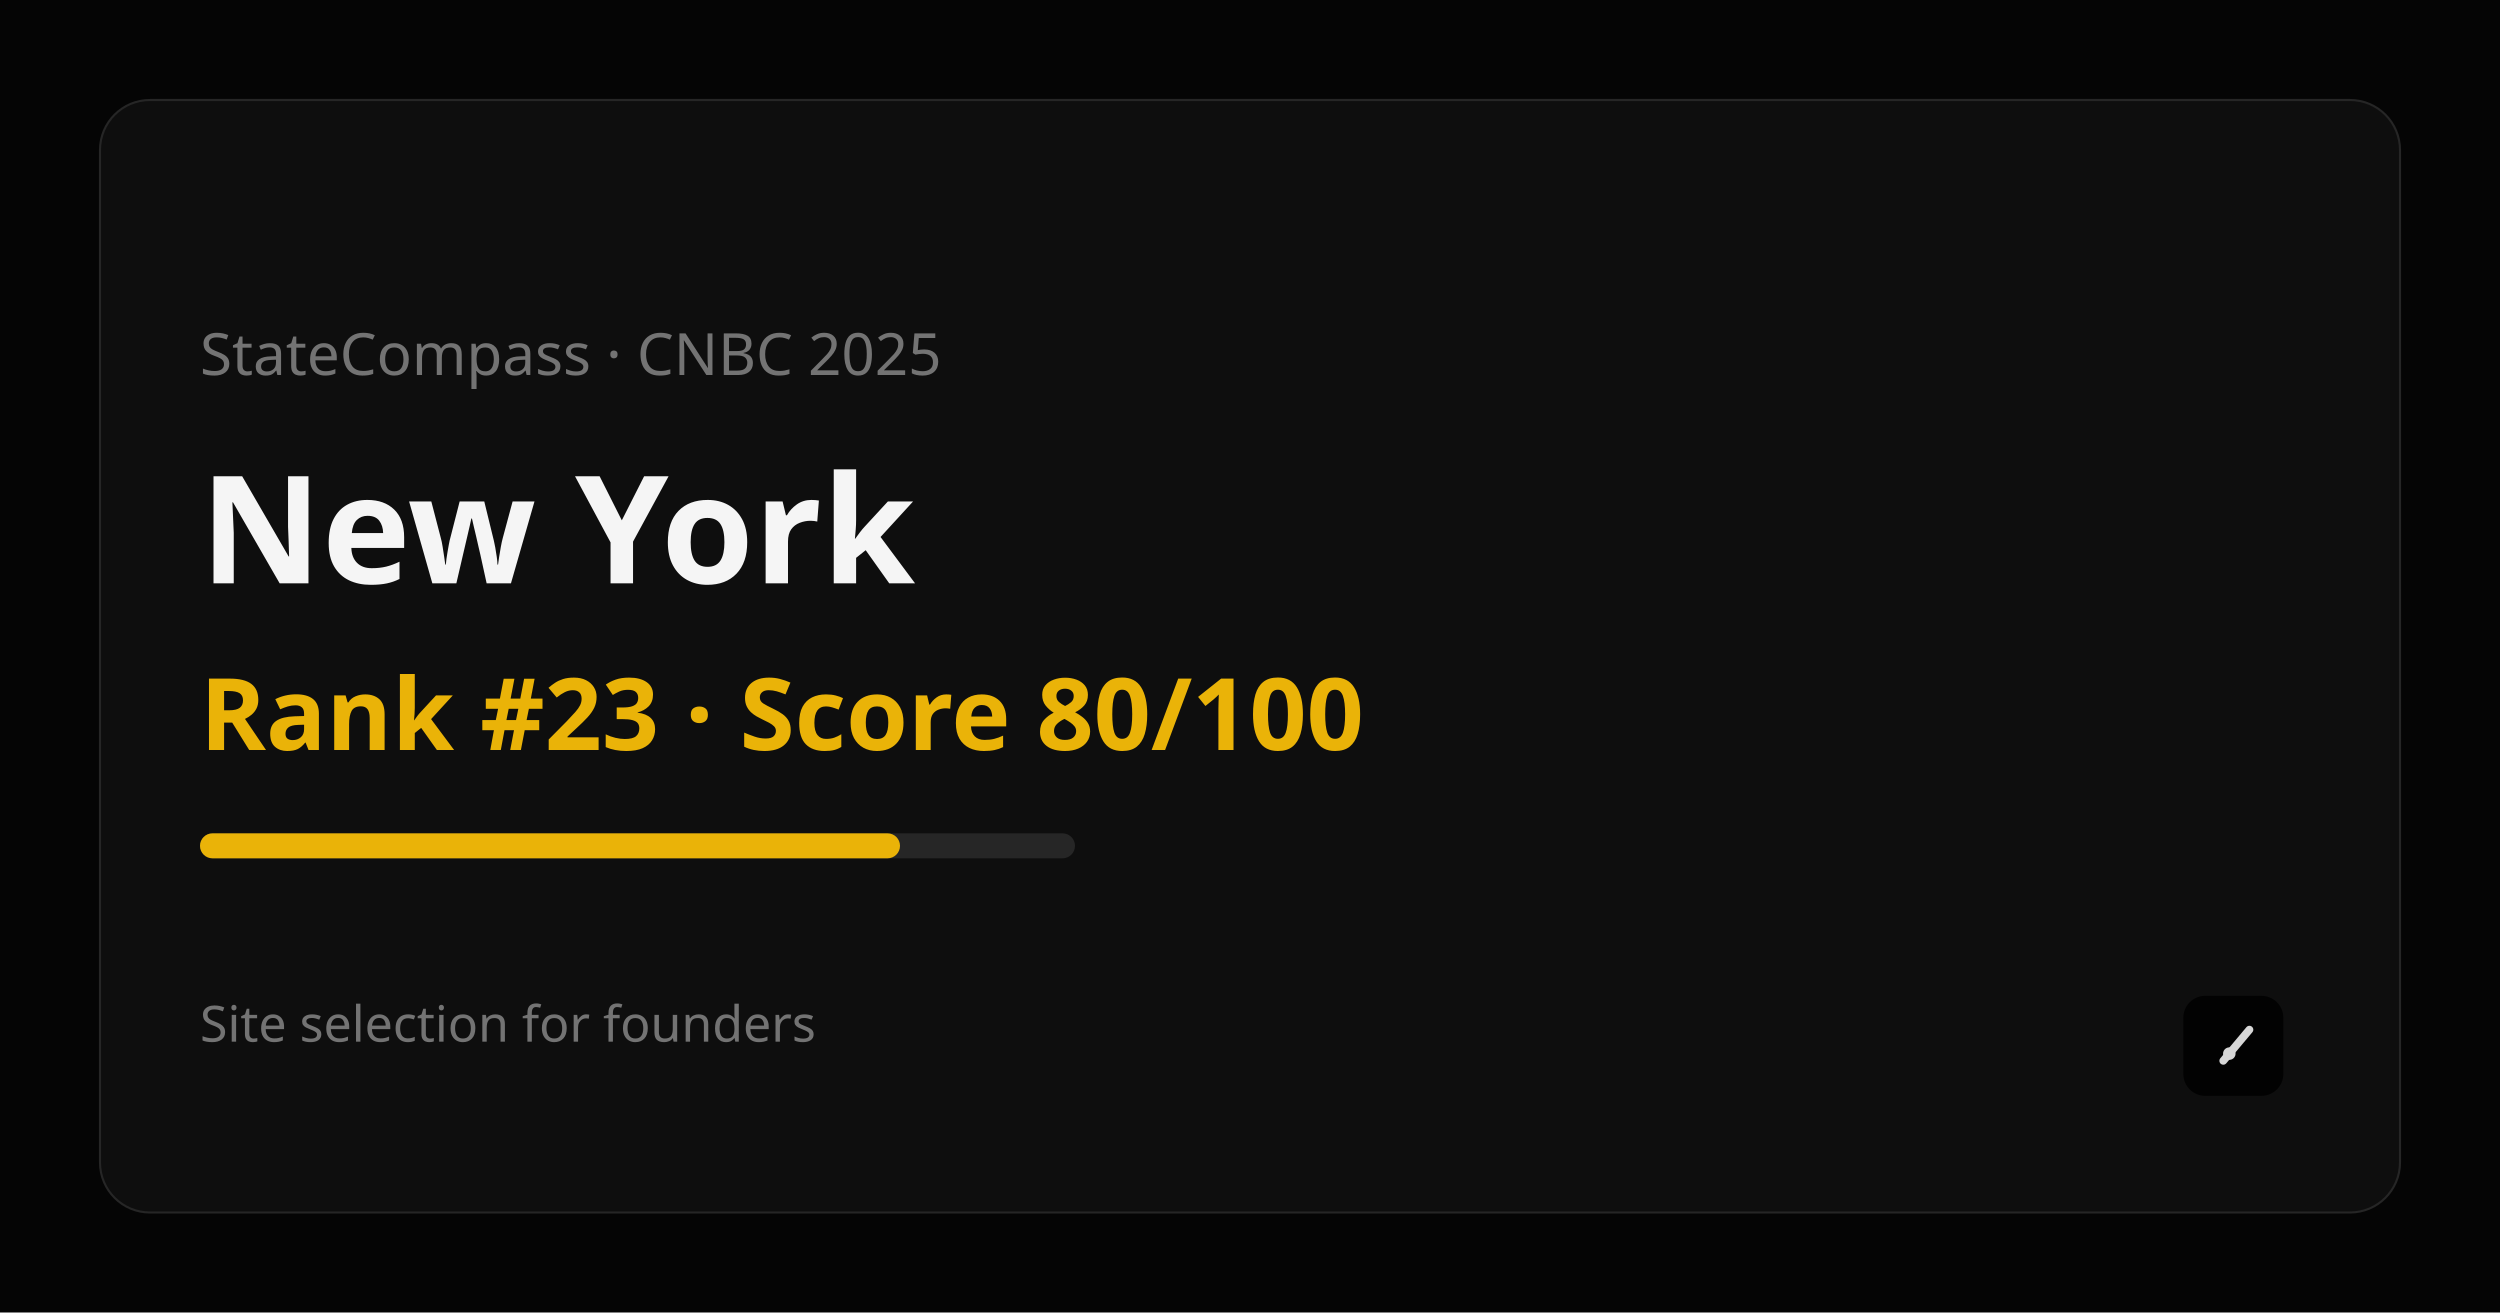
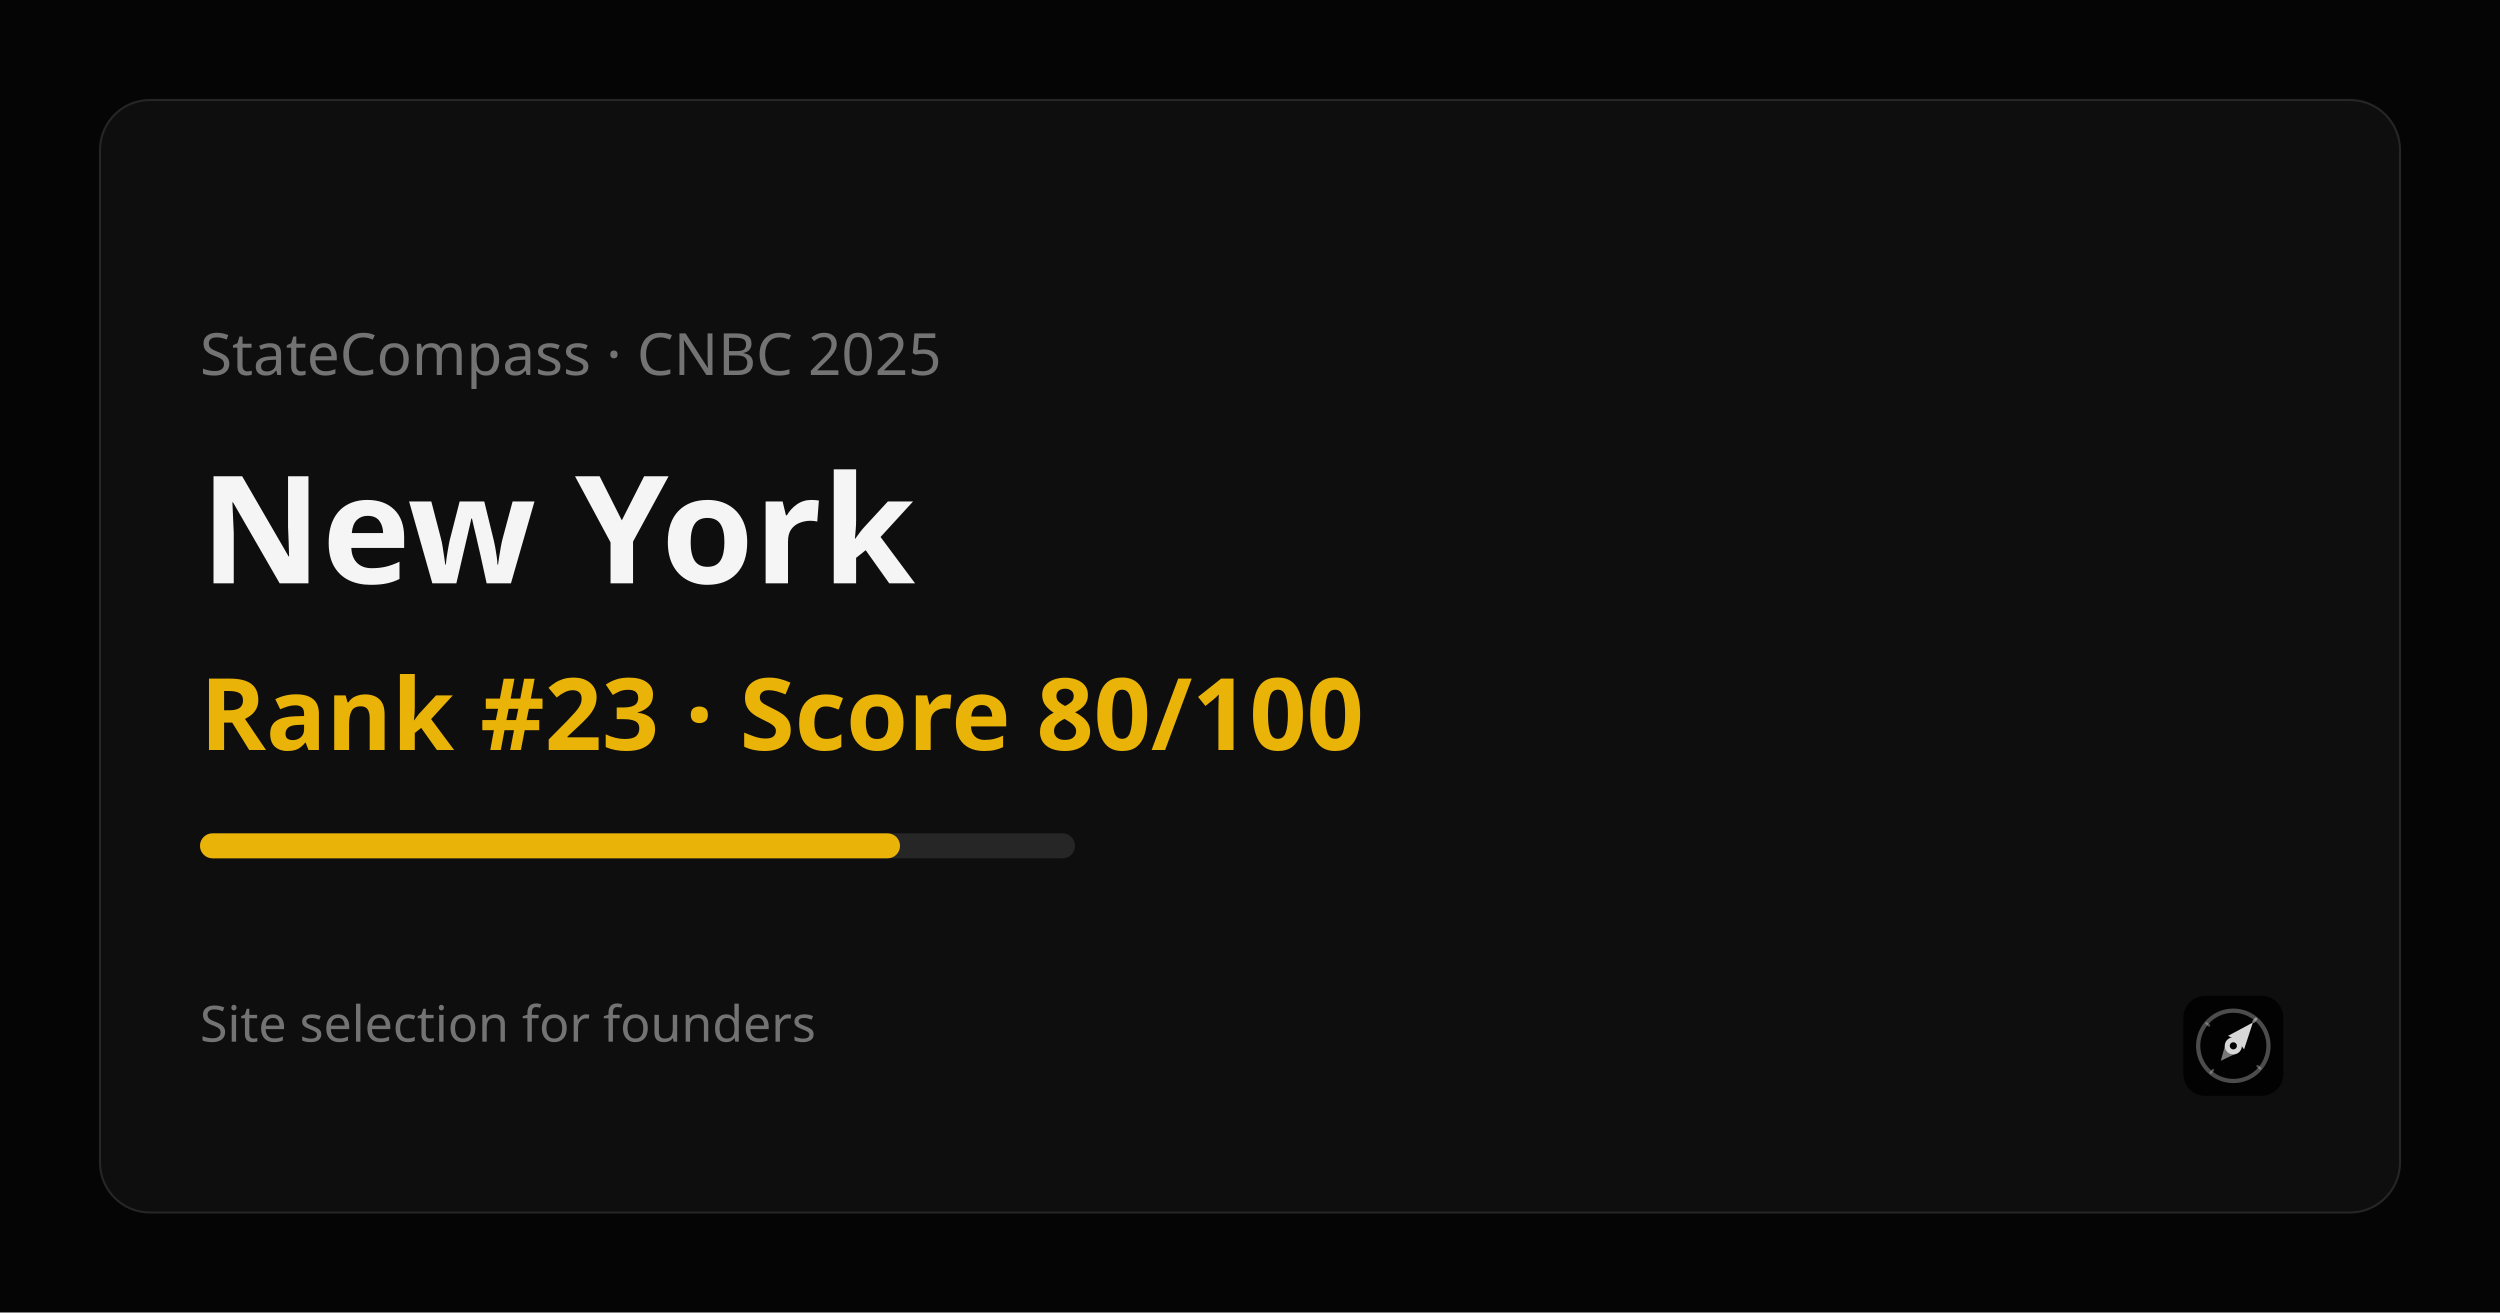
<svg xmlns="http://www.w3.org/2000/svg" width="1200" height="630" viewBox="0 0 1200 630">
  <rect width="1200" height="630" fill="#050505" />
  <rect x="48" y="48" width="1104" height="534" rx="24" fill="#0e0e0e" stroke="#262626" />
  <text x="96" y="180" fill="#737373" font-family="system-ui,sans-serif" font-size="28">StateCompass · CNBC 2025</text>
  <text x="96" y="280" fill="#f5f5f5" font-family="system-ui,sans-serif" font-size="72" font-weight="700">New York</text>
  <text x="96" y="360" fill="#eab308" font-family="system-ui,sans-serif" font-size="48" font-weight="600">Rank #23 · Score 80/100</text>
  <rect x="96" y="400" width="420" height="12" rx="6" fill="#262626" />
  <rect x="96" y="400" width="336" height="12" rx="6" fill="#eab308" />
  <text x="96" y="500" fill="#737373" font-family="system-ui,sans-serif" font-size="24">Site selection for founders</text>
  <g transform="translate(1104, 534)" opacity="0.85">
    <g transform="translate(-56, -56)">
      <rect width="48" height="48" rx="10.5" fill="#000000" />
-       <g transform="translate(24.00,25.44) rotate(40)">
-         <line x1="0" y1="3.00" x2="0" y2="-12.00" stroke="#fafafa" stroke-width="3.75" stroke-linecap="round" />
-         <line x1="0" y1="3.00" x2="0" y2="7.50" stroke="#fafafa" stroke-width="3.75" stroke-linecap="round" />
-         <circle cx="0" cy="3.00" r="3.00" fill="#fafafa" />
+       <g transform="translate(24.00,24.00) rotate(40)">
+         <circle cx="0" cy="0" r="16.88" fill="none" stroke="#fafafa" stroke-width="2.03" opacity="0.35" />
+         <line x1="0" y1="-16.88" x2="0" y2="-15.15" stroke="#fafafa" stroke-width="1.35" stroke-linecap="round" opacity="0.55" />
+         <line x1="16.88" y1="0" x2="15.15" y2="0" stroke="#fafafa" stroke-width="1.12" stroke-linecap="round" opacity="0.35" />
+         <line x1="0" y1="16.88" x2="0" y2="15.15" stroke="#fafafa" stroke-width="1.12" stroke-linecap="round" opacity="0.35" />
+         <line x1="-16.88" y1="0" x2="-15.15" y2="0" stroke="#fafafa" stroke-width="1.12" stroke-linecap="round" opacity="0.35" />
+         <path d="M 0,-14.62 L -5.03,-2.03 L 0,-3.22 L 5.03,-2.03 Z" fill="#fafafa" />
+         <path d="M 0,9.38 L -3.53,1.58 L 0,0.22 L 3.53,1.58 Z" fill="#8a8a8a" />
+         <circle cx="0" cy="0" r="4.12" fill="#fafafa" />
+         <circle cx="0" cy="0" r="1.72" fill="#000000" />
      </g>
    </g>
  </g>
</svg>
